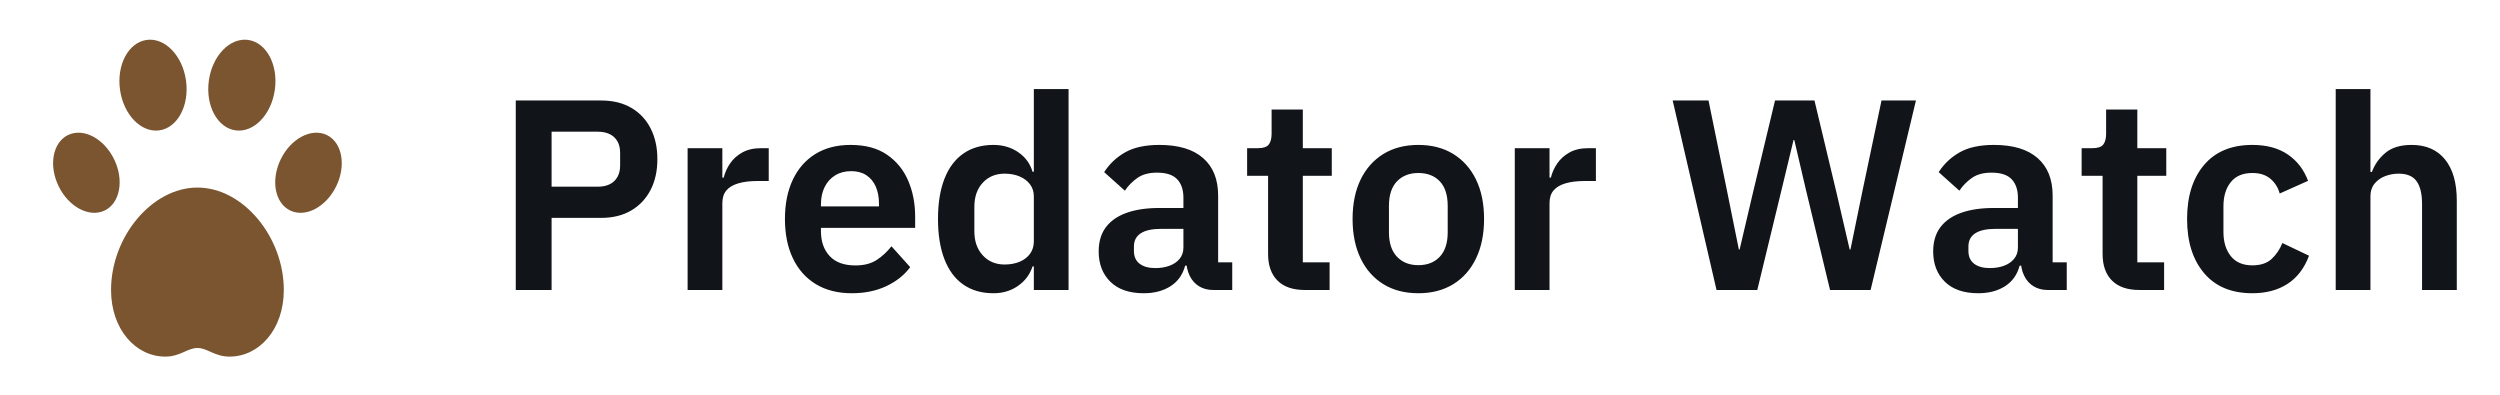
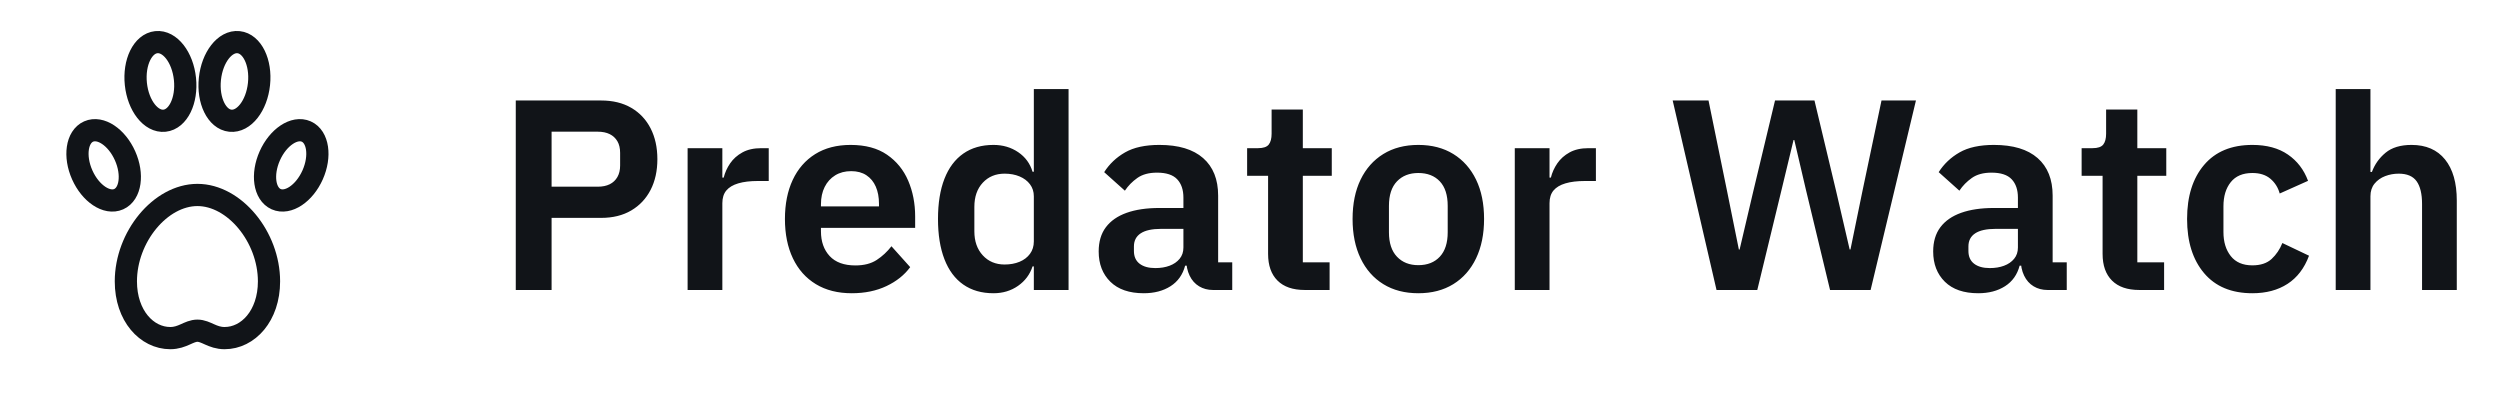
<svg xmlns="http://www.w3.org/2000/svg" viewBox="0 0 202.6 32" role="img" aria-label="Predator Watch">
-   <g fill="#7a5530">
-     <ellipse cx="12.4" cy="6.9" rx="2.7" ry="3.7" transform="rotate(-8 12.4 6.9)" />
-     <ellipse cx="19.6" cy="6.9" rx="2.7" ry="3.7" transform="rotate(8 19.6 6.9)" />
-     <ellipse cx="7" cy="14" rx="2.5" ry="3.4" transform="rotate(-26 7 14)" />
-     <ellipse cx="25" cy="14" rx="2.5" ry="3.4" transform="rotate(26 25 14)" />
-     <path d="M16 15.2c-3.7 0-7 4-7 8.3 0 3.2 2 5.4 4.4 5.4 1.2 0 1.8-.7 2.6-.7s1.4.7 2.6.7c2.4 0 4.4-2.2 4.4-5.4 0-4.3-3.3-8.3-7-8.3z" />
+   <g fill="none" stroke="#111418" stroke-width="1.8" stroke-linecap="round" stroke-linejoin="round">
+     <ellipse cx="13" cy="6.6" rx="2" ry="3.2" transform="rotate(-6 13 6.6)" />
+     <ellipse cx="19" cy="6.6" rx="2" ry="3.2" transform="rotate(6 19 6.6)" />
+     <ellipse cx="8.4" cy="13.4" rx="1.9" ry="3" transform="rotate(-24 8.4 13.4)" />
+     <ellipse cx="23.6" cy="13.4" rx="1.9" ry="3" transform="rotate(24 23.6 13.4)" />
+     <path d="M16 15.8c-3 0-5.8 3.4-5.8 7 0 2.8 1.7 4.6 3.6 4.6 1 0 1.5-.6 2.2-.6s1.2.6 2.2.6c1.9 0 3.6-1.8 3.6-4.6 0-3.6-2.8-7-5.8-7z" />
  </g>
  <g fill="#111418" transform="translate(40 23.5)">
    <path d="M4.701 0.0H1.798V-15.356H8.72Q10.137 -15.356 11.156 -14.763Q12.175 -14.169 12.725 -13.097Q13.274 -12.025 13.274 -10.599Q13.274 -9.18 12.725 -8.112Q12.175 -7.045 11.156 -6.444Q10.137 -5.843 8.72 -5.843H4.701ZM4.701 -12.828V-8.37H8.441Q9.012 -8.37 9.413 -8.569Q9.813 -8.768 10.034 -9.154Q10.255 -9.54 10.255 -10.089V-11.109Q10.255 -11.674 10.034 -12.052Q9.813 -12.431 9.413 -12.63Q9.012 -12.828 8.441 -12.828Z M18.539 0.0H15.724V-11.492H18.539V-9.107H18.649Q18.8 -9.719 19.171 -10.262Q19.543 -10.805 20.164 -11.148Q20.785 -11.492 21.694 -11.492H22.298V-8.832H21.419Q20.473 -8.832 19.83 -8.641Q19.187 -8.45 18.863 -8.063Q18.539 -7.676 18.539 -7.033Z M29.026 0.264Q27.33 0.264 26.117 -0.473Q24.903 -1.21 24.257 -2.564Q23.611 -3.919 23.611 -5.754Q23.611 -7.573 24.242 -8.92Q24.872 -10.266 26.062 -11.011Q27.253 -11.756 28.933 -11.756Q30.73 -11.756 31.884 -10.963Q33.038 -10.17 33.601 -8.854Q34.164 -7.538 34.164 -5.963V-5.034H26.53V-4.755Q26.53 -3.513 27.234 -2.751Q27.939 -1.989 29.322 -1.989Q30.369 -1.989 31.048 -2.433Q31.727 -2.877 32.244 -3.544L33.762 -1.851Q33.057 -0.893 31.836 -0.315Q30.616 0.264 29.026 0.264ZM28.979 -9.63Q28.235 -9.63 27.684 -9.291Q27.133 -8.952 26.831 -8.349Q26.53 -7.747 26.53 -6.943V-6.773H31.233V-6.984Q31.233 -7.779 30.975 -8.372Q30.718 -8.965 30.214 -9.297Q29.71 -9.63 28.979 -9.63Z M43.782 0.0V-1.91H43.678Q43.358 -0.932 42.502 -0.334Q41.646 0.264 40.511 0.264Q39.072 0.264 38.066 -0.439Q37.06 -1.141 36.538 -2.491Q36.015 -3.841 36.015 -5.754Q36.015 -7.673 36.538 -9.011Q37.06 -10.35 38.066 -11.053Q39.072 -11.756 40.511 -11.756Q41.646 -11.756 42.512 -11.169Q43.378 -10.582 43.678 -9.582H43.782V-16.28H46.596V0.0ZM41.414 -2.064Q42.089 -2.064 42.624 -2.285Q43.16 -2.506 43.471 -2.93Q43.782 -3.354 43.782 -3.94V-7.59Q43.782 -8.151 43.471 -8.565Q43.16 -8.979 42.624 -9.203Q42.089 -9.427 41.414 -9.427Q40.328 -9.427 39.645 -8.694Q38.962 -7.96 38.962 -6.737V-4.755Q38.962 -3.547 39.645 -2.806Q40.328 -2.064 41.414 -2.064Z M59.861 0.0H58.297Q57.671 0.0 57.177 -0.297Q56.682 -0.594 56.407 -1.161Q56.131 -1.728 56.131 -2.503V-2.75L56.829 -1.972H56.043Q55.753 -0.876 54.861 -0.306Q53.969 0.264 52.688 0.264Q50.93 0.264 49.984 -0.668Q49.037 -1.6 49.037 -3.121Q49.037 -4.308 49.619 -5.084Q50.201 -5.86 51.299 -6.252Q52.398 -6.645 53.954 -6.645H55.904V-7.488Q55.904 -8.434 55.399 -8.971Q54.894 -9.509 53.763 -9.509Q52.782 -9.509 52.171 -9.078Q51.56 -8.647 51.16 -8.047L49.483 -9.549Q50.116 -10.544 51.175 -11.15Q52.233 -11.756 53.959 -11.756Q56.284 -11.756 57.501 -10.689Q58.718 -9.623 58.718 -7.648V-2.238H59.861ZM55.904 -4.953H54.099Q52.991 -4.953 52.442 -4.59Q51.893 -4.228 51.893 -3.532V-3.163Q51.893 -2.482 52.354 -2.128Q52.815 -1.775 53.625 -1.775Q54.273 -1.775 54.781 -1.965Q55.289 -2.154 55.596 -2.526Q55.904 -2.899 55.904 -3.44Z M67.751 0.0H65.738Q64.293 0.0 63.53 -0.761Q62.766 -1.521 62.766 -2.925V-9.254H61.067V-11.492H61.952Q62.587 -11.492 62.819 -11.785Q63.051 -12.078 63.051 -12.665V-14.622H65.581V-11.492H67.927V-9.254H65.581V-2.238H67.751Z M74.941 0.264Q73.299 0.264 72.105 -0.473Q70.911 -1.21 70.262 -2.564Q69.613 -3.919 69.613 -5.754Q69.613 -7.604 70.262 -8.943Q70.911 -10.282 72.105 -11.019Q73.299 -11.756 74.941 -11.756Q76.583 -11.756 77.777 -11.019Q78.971 -10.282 79.62 -8.943Q80.269 -7.604 80.269 -5.754Q80.269 -3.919 79.62 -2.564Q78.971 -1.21 77.777 -0.473Q76.583 0.264 74.941 0.264ZM74.941 -2.011Q76.045 -2.011 76.684 -2.698Q77.322 -3.384 77.322 -4.676V-6.816Q77.322 -8.123 76.684 -8.802Q76.045 -9.48 74.941 -9.48Q73.859 -9.48 73.209 -8.802Q72.56 -8.123 72.56 -6.816V-4.676Q72.56 -3.384 73.209 -2.698Q73.859 -2.011 74.941 -2.011Z M85.573 0.0H82.758V-11.492H85.573V-9.107H85.683Q85.834 -9.719 86.205 -10.262Q86.577 -10.805 87.198 -11.148Q87.819 -11.492 88.728 -11.492H89.332V-8.832H88.453Q87.507 -8.832 86.864 -8.641Q86.221 -8.45 85.897 -8.063Q85.573 -7.676 85.573 -7.033Z M102.41 0.0H99.107L95.554 -15.356H98.458L99.968 -7.98L100.918 -3.277H100.978L102.082 -7.98L103.848 -15.356H107.045L108.807 -7.98L109.896 -3.283H109.962L110.925 -7.98L112.477 -15.356H115.268L111.594 0.0H108.307L106.352 -8.121L105.409 -12.156H105.349L104.378 -8.121Z M127.489 0.0H125.925Q125.299 0.0 124.805 -0.297Q124.31 -0.594 124.035 -1.161Q123.759 -1.728 123.759 -2.503V-2.75L124.457 -1.972H123.671Q123.381 -0.876 122.489 -0.306Q121.597 0.264 120.316 0.264Q118.558 0.264 117.612 -0.668Q116.665 -1.6 116.665 -3.121Q116.665 -4.308 117.247 -5.084Q117.829 -5.86 118.927 -6.252Q120.026 -6.645 121.582 -6.645H123.532V-7.488Q123.532 -8.434 123.027 -8.971Q122.522 -9.509 121.391 -9.509Q120.41 -9.509 119.799 -9.078Q119.188 -8.647 118.788 -8.047L117.111 -9.549Q117.744 -10.544 118.803 -11.15Q119.861 -11.756 121.587 -11.756Q123.912 -11.756 125.129 -10.689Q126.346 -9.623 126.346 -7.648V-2.238H127.489ZM123.532 -4.953H121.727Q120.619 -4.953 120.07 -4.59Q119.521 -4.228 119.521 -3.532V-3.163Q119.521 -2.482 119.982 -2.128Q120.443 -1.775 121.253 -1.775Q121.901 -1.775 122.409 -1.965Q122.917 -2.154 123.224 -2.526Q123.532 -2.899 123.532 -3.44Z M135.379 0.0H133.366Q131.921 0.0 131.158 -0.761Q130.394 -1.521 130.394 -2.925V-9.254H128.695V-11.492H129.58Q130.215 -11.492 130.447 -11.785Q130.679 -12.078 130.679 -12.665V-14.622H133.209V-11.492H135.555V-9.254H133.209V-2.238H135.379Z M142.534 0.264Q139.996 0.264 138.619 -1.365Q137.241 -2.995 137.241 -5.754Q137.241 -8.513 138.619 -10.134Q139.996 -11.756 142.534 -11.756Q144.275 -11.756 145.409 -10.977Q146.544 -10.198 147.044 -8.845L144.748 -7.818Q144.548 -8.543 143.996 -9.012Q143.444 -9.48 142.534 -9.48Q141.375 -9.48 140.782 -8.74Q140.188 -8 140.188 -6.784V-4.692Q140.188 -3.498 140.782 -2.747Q141.375 -1.996 142.534 -1.996Q143.534 -1.996 144.095 -2.517Q144.656 -3.039 144.963 -3.805L147.123 -2.777Q146.557 -1.257 145.383 -0.496Q144.209 0.264 142.534 0.264Z M149.286 0.0V-16.28H152.101V-9.566H152.22Q152.56 -10.488 153.327 -11.122Q154.094 -11.756 155.432 -11.756Q157.192 -11.756 158.145 -10.578Q159.098 -9.4 159.098 -7.251V0.0H156.283V-6.974Q156.283 -8.192 155.844 -8.809Q155.404 -9.427 154.392 -9.427Q153.815 -9.427 153.292 -9.227Q152.768 -9.027 152.434 -8.618Q152.101 -8.21 152.101 -7.597V0.0Z" />
  </g>
</svg>
